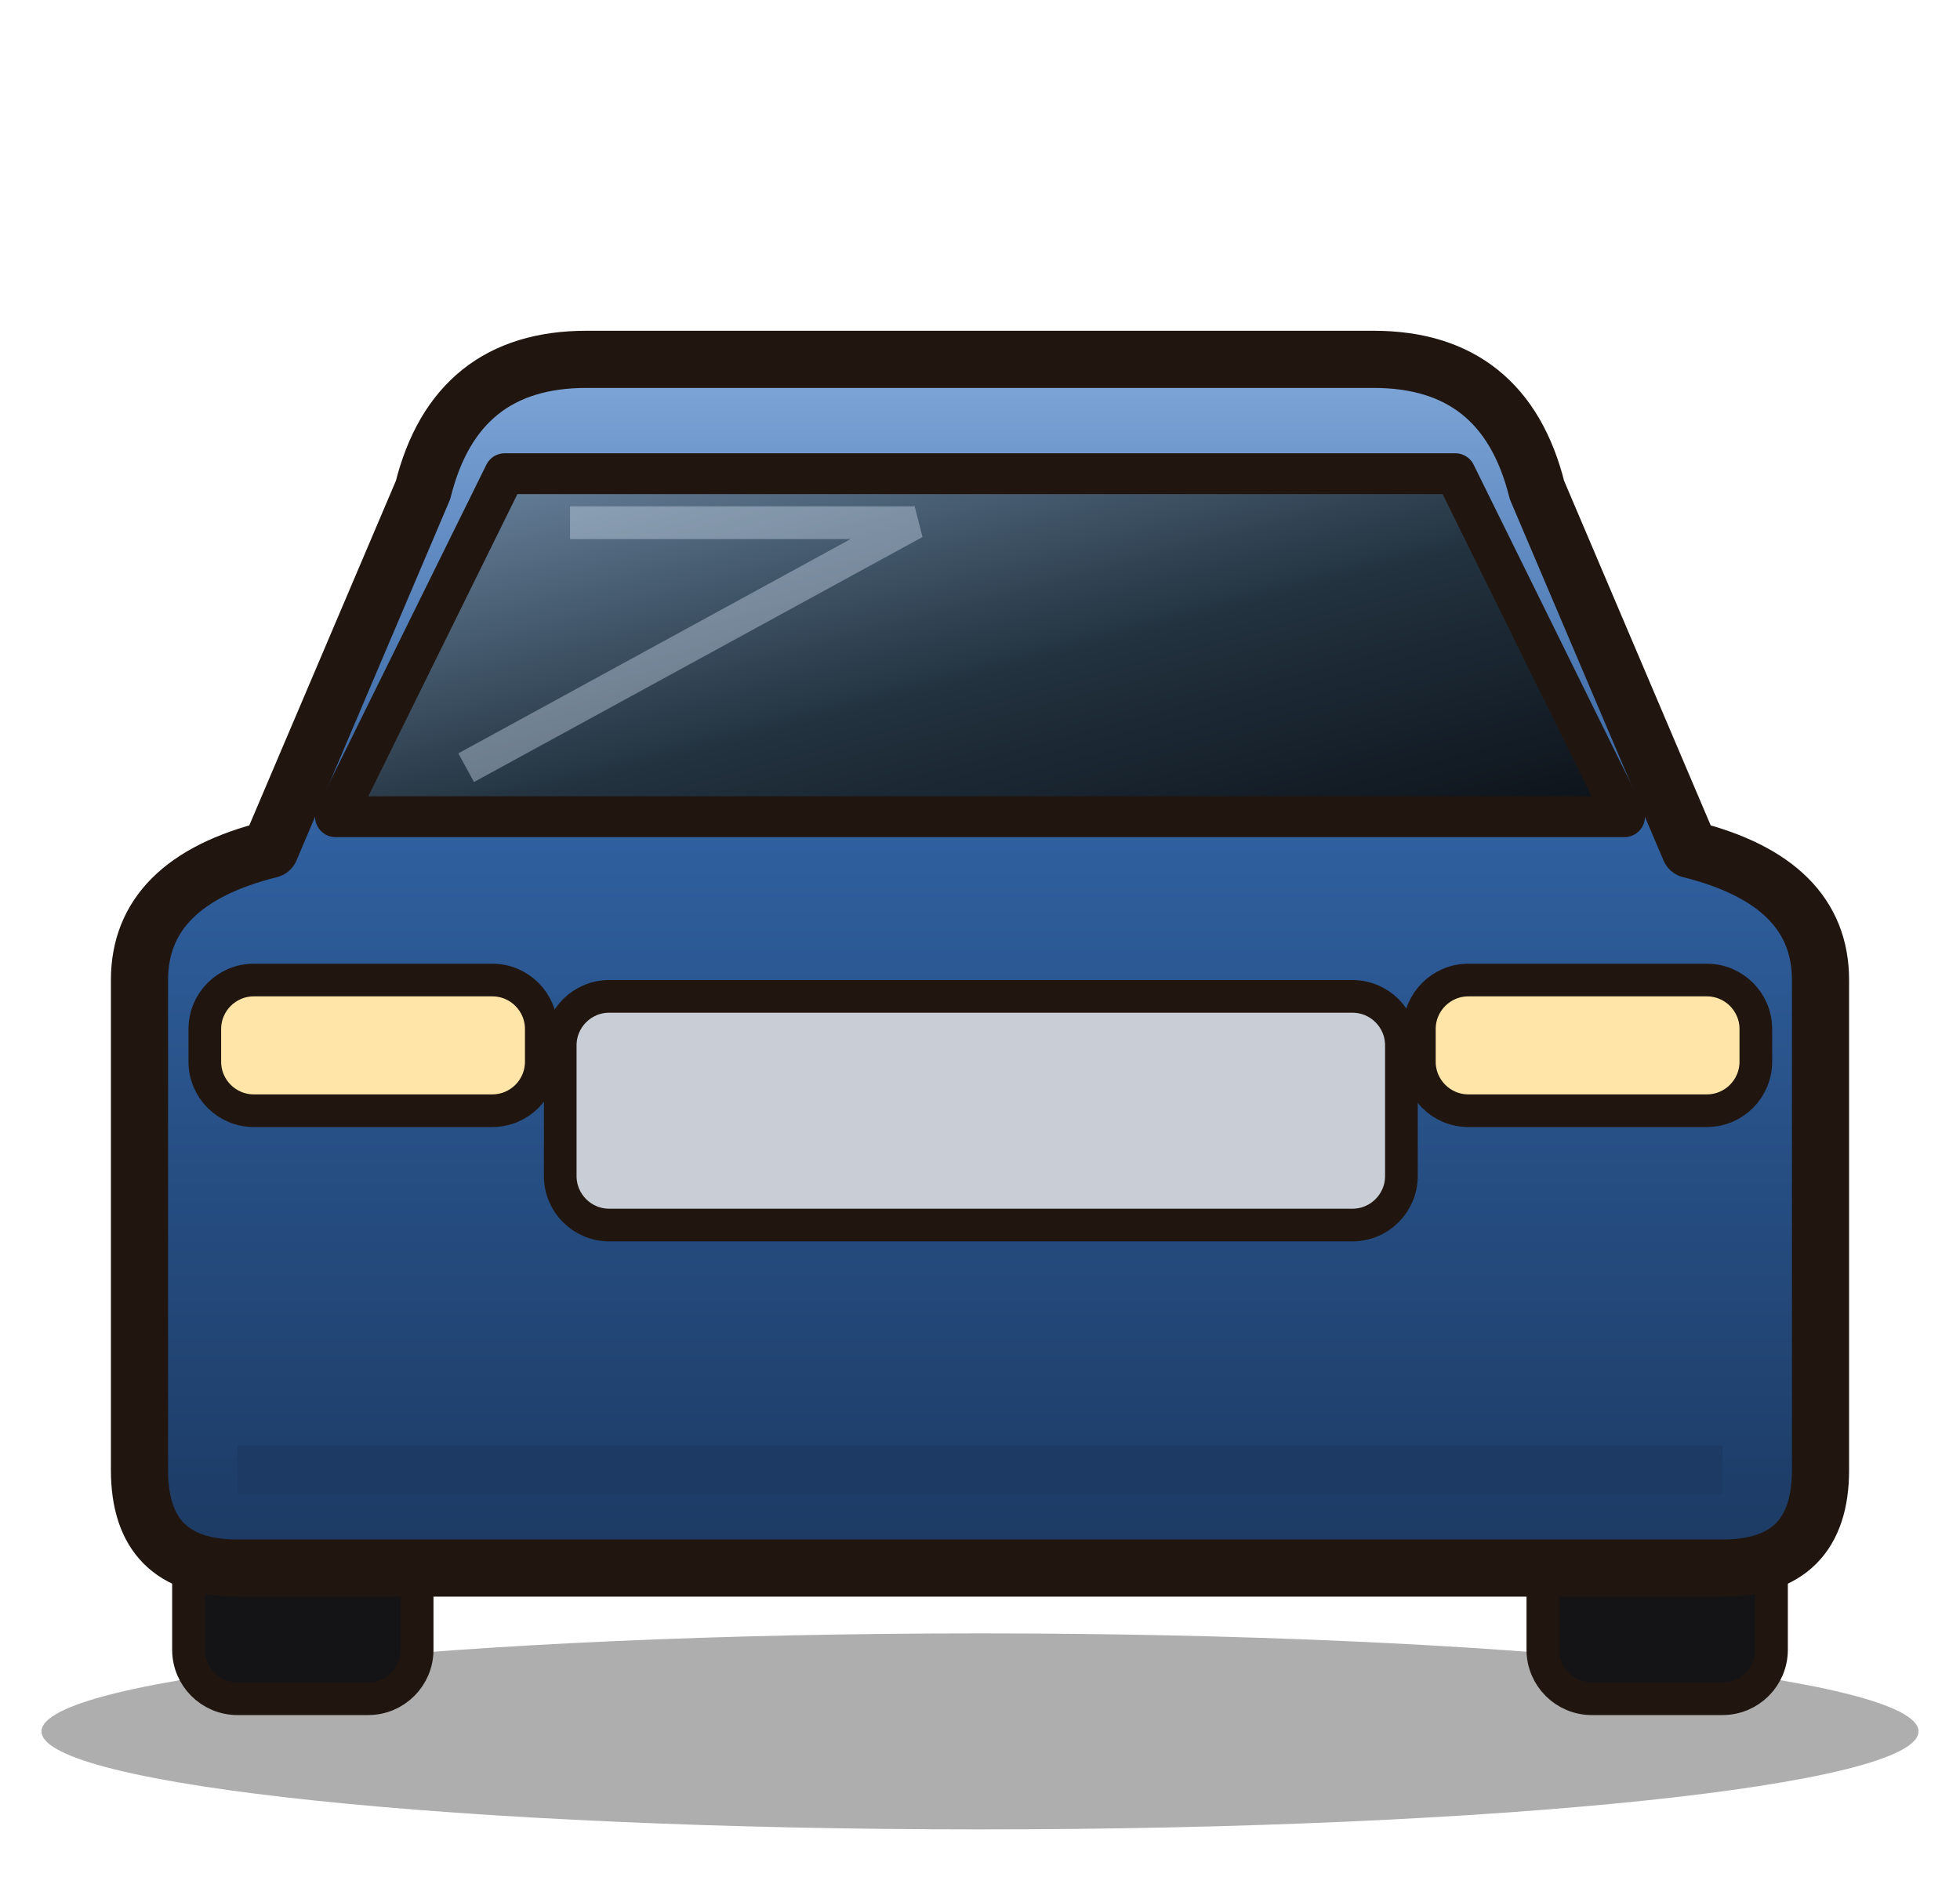
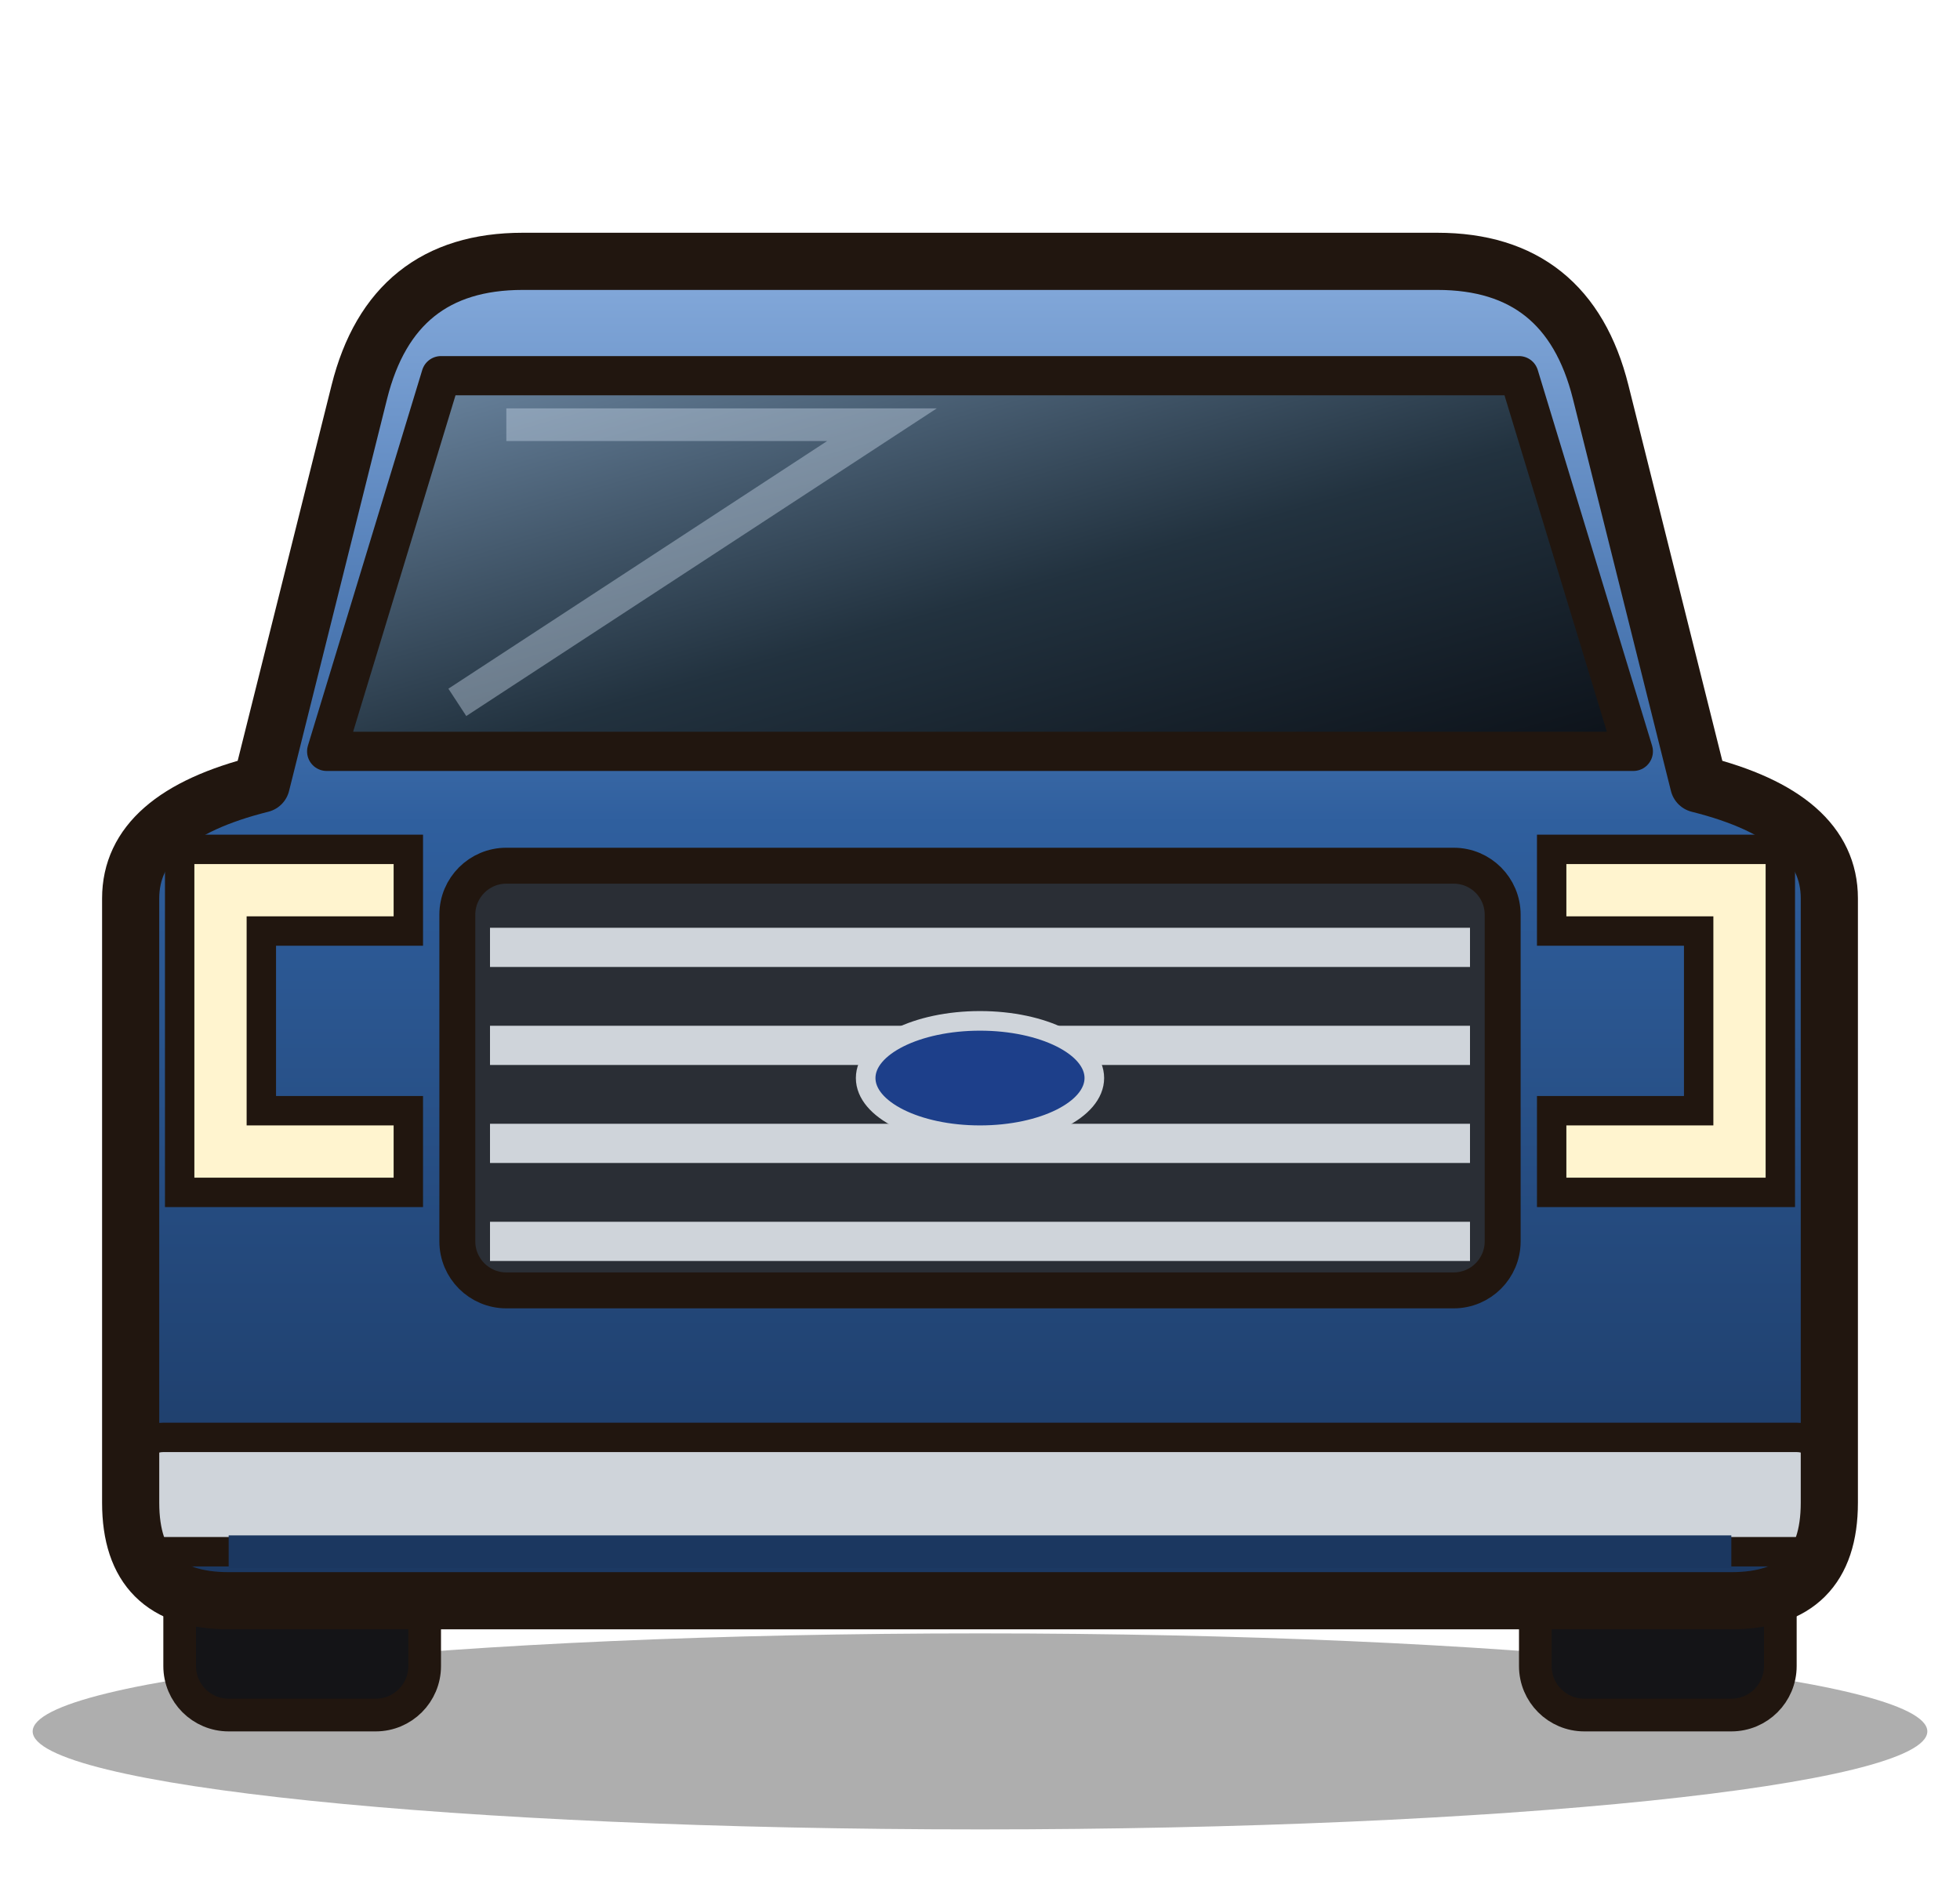
<svg xmlns="http://www.w3.org/2000/svg" viewBox="0 0 120 116" width="120" height="116">
  <defs>
    <linearGradient id="hf150" x1="0" y1="0" x2="0" y2="1">
-       <stop offset="0" stop-color="#7fa6d8" />
-       <stop offset=".4" stop-color="#2f5f9e" />
-       <stop offset="1" stop-color="#1c3a63" />
+       <stop offset="0" stop-color="#86abdc" />
+       <stop offset=".42" stop-color="#2f5f9e" />
+       <stop offset="1" stop-color="#1b3760" />
    </linearGradient>
    <linearGradient id="vf150" x1="0" y1="0" x2="1" y2="1">
      <stop offset="0" stop-color="#6f8aa6" />
      <stop offset=".55" stop-color="#22323f" />
      <stop offset="1" stop-color="#0c1118" />
    </linearGradient>
    <clipPath id="ff150">
-       <path d="M8.54 90 L8.54 60 Q8.54 54 16.54 52 L25.9 30 Q27.9 22 35.9 22 L84.1 22 Q92.1 22 94.1 30 L103.46 52 Q111.46 54 111.46 60 L111.46 90 Q111.46 96 105.46 96 L14.54 96 Q8.54 96 8.54 90 Z" />
+       <path d="M8 92 L8 55 Q8 50 16 48 L22 24 Q24 16 32 16 L88 16 Q96 16 98 24 L104 48 Q112 50 112 55 L112 92 Q112 98 106 98 L14 98 Q8 98 8 92 Z" />
    </clipPath>
  </defs>
-   <ellipse cx="60" cy="106" rx="57.46" ry="6" fill="#000" opacity=".32" />
-   <rect x="11.54" y="92" width="14" height="12" rx="3" fill="#141417" stroke="#21160f" stroke-width="2" />
-   <rect x="94.46" y="92" width="14" height="12" rx="3" fill="#141417" stroke="#21160f" stroke-width="2" />
-   <path d="M8.54 90 L8.54 60 Q8.54 54 16.54 52 L25.9 30 Q27.9 22 35.9 22 L84.1 22 Q92.1 22 94.1 30 L103.46 52 Q111.46 54 111.46 60 L111.46 90 Q111.46 96 105.46 96 L14.54 96 Q8.54 96 8.54 90 Z" fill="url(#hf150)" />
-   <path d="M30.9 29 L89.1 29 L99.46 50 L20.54 50 Z" fill="url(#vf150)" stroke="#21160f" stroke-width="2.5" stroke-linejoin="round" />
-   <path d="M34.9 32 L56 32 L28.54 47" stroke="#cfe0f0" stroke-opacity=".4" stroke-width="2" fill="none" />
-   <rect x="12.54" y="60" width="20.6" height="8" rx="3" fill="#ffe6a8" stroke="#21160f" stroke-width="2" />
-   <rect x="86.9" y="60" width="20.6" height="8" rx="3" fill="#ffe6a8" stroke="#21160f" stroke-width="2" />
-   <rect x="34.3" y="61" width="51.5" height="14" rx="3" fill="#c9ced6" stroke="#21160f" stroke-width="2" />
-   <path d="M14.54 90 L105.46 90" stroke="#1c3a63" stroke-width="3" />
-   <path d="M8.54 90 L8.54 60 Q8.54 54 16.54 52 L25.9 30 Q27.9 22 35.9 22 L84.1 22 Q92.1 22 94.1 30 L103.46 52 Q111.46 54 111.46 60 L111.46 90 Q111.46 96 105.46 96 L14.54 96 Q8.54 96 8.54 90 Z" fill="none" stroke="#21160f" stroke-width="3.5" stroke-linejoin="round" />
+   <ellipse cx="60" cy="106" rx="58" ry="6" fill="#000" opacity=".32" />
+   <rect x="11" y="93" width="15" height="12" rx="3" fill="#141417" stroke="#21160f" stroke-width="2" />
+   <rect x="94" y="93" width="15" height="12" rx="3" fill="#141417" stroke="#21160f" stroke-width="2" />
+   <path d="M8 92 L8 55 Q8 50 16 48 L22 24 Q24 16 32 16 L88 16 Q96 16 98 24 L104 48 Q112 50 112 55 L112 92 Q112 98 106 98 L14 98 Q8 98 8 92 Z" fill="url(#hf150)" />
+   <path d="M27 23 L93 23 L100 46 L20 46 Z" fill="url(#vf150)" stroke="#21160f" stroke-width="2.4" stroke-linejoin="round" />
+   <path d="M31 26 L54 26 L28 43" stroke="#cfe0f0" stroke-opacity=".4" stroke-width="2" fill="none" />
+   <rect x="28" y="53" width="64" height="26" rx="3" fill="#2a2e35" stroke="#21160f" stroke-width="2.2" />
+   <path d="M30 58 L90 58" stroke="#cfd4da" stroke-width="2.4" />
+   <path d="M30 64 L90 64" stroke="#cfd4da" stroke-width="2.4" />
+   <path d="M30 70 L90 70" stroke="#cfd4da" stroke-width="2.4" />
+   <path d="M30 76 L90 76" stroke="#cfd4da" stroke-width="2.4" />
+   <path d="M11 52 L25 52 L25 57 L16 57 L16 68 L25 68 L25 73 L11 73 Z M109 52 L95 52 L95 57 L104 57 L104 68 L95 68 L95 73 L109 73 Z" fill="#fff4cf" stroke="#21160f" stroke-width="1.8" />
+   <ellipse cx="60" cy="66" rx="7" ry="3.5" fill="#1d3f8a" stroke="#cfd4da" stroke-width="1.2" />
+   <rect x="8" y="88" width="104" height="7" rx="2" fill="#cfd4da" stroke="#21160f" stroke-width="1.8" />
+   <path d="M14 95 L106 95" stroke="#1b3760" stroke-width="2" />
+   <path d="M8 92 L8 55 Q8 50 16 48 L22 24 Q24 16 32 16 L88 16 Q96 16 98 24 L104 48 Q112 50 112 55 L112 92 Q112 98 106 98 L14 98 Q8 98 8 92 Z" fill="none" stroke="#21160f" stroke-width="3.5" stroke-linejoin="round" />
</svg>
